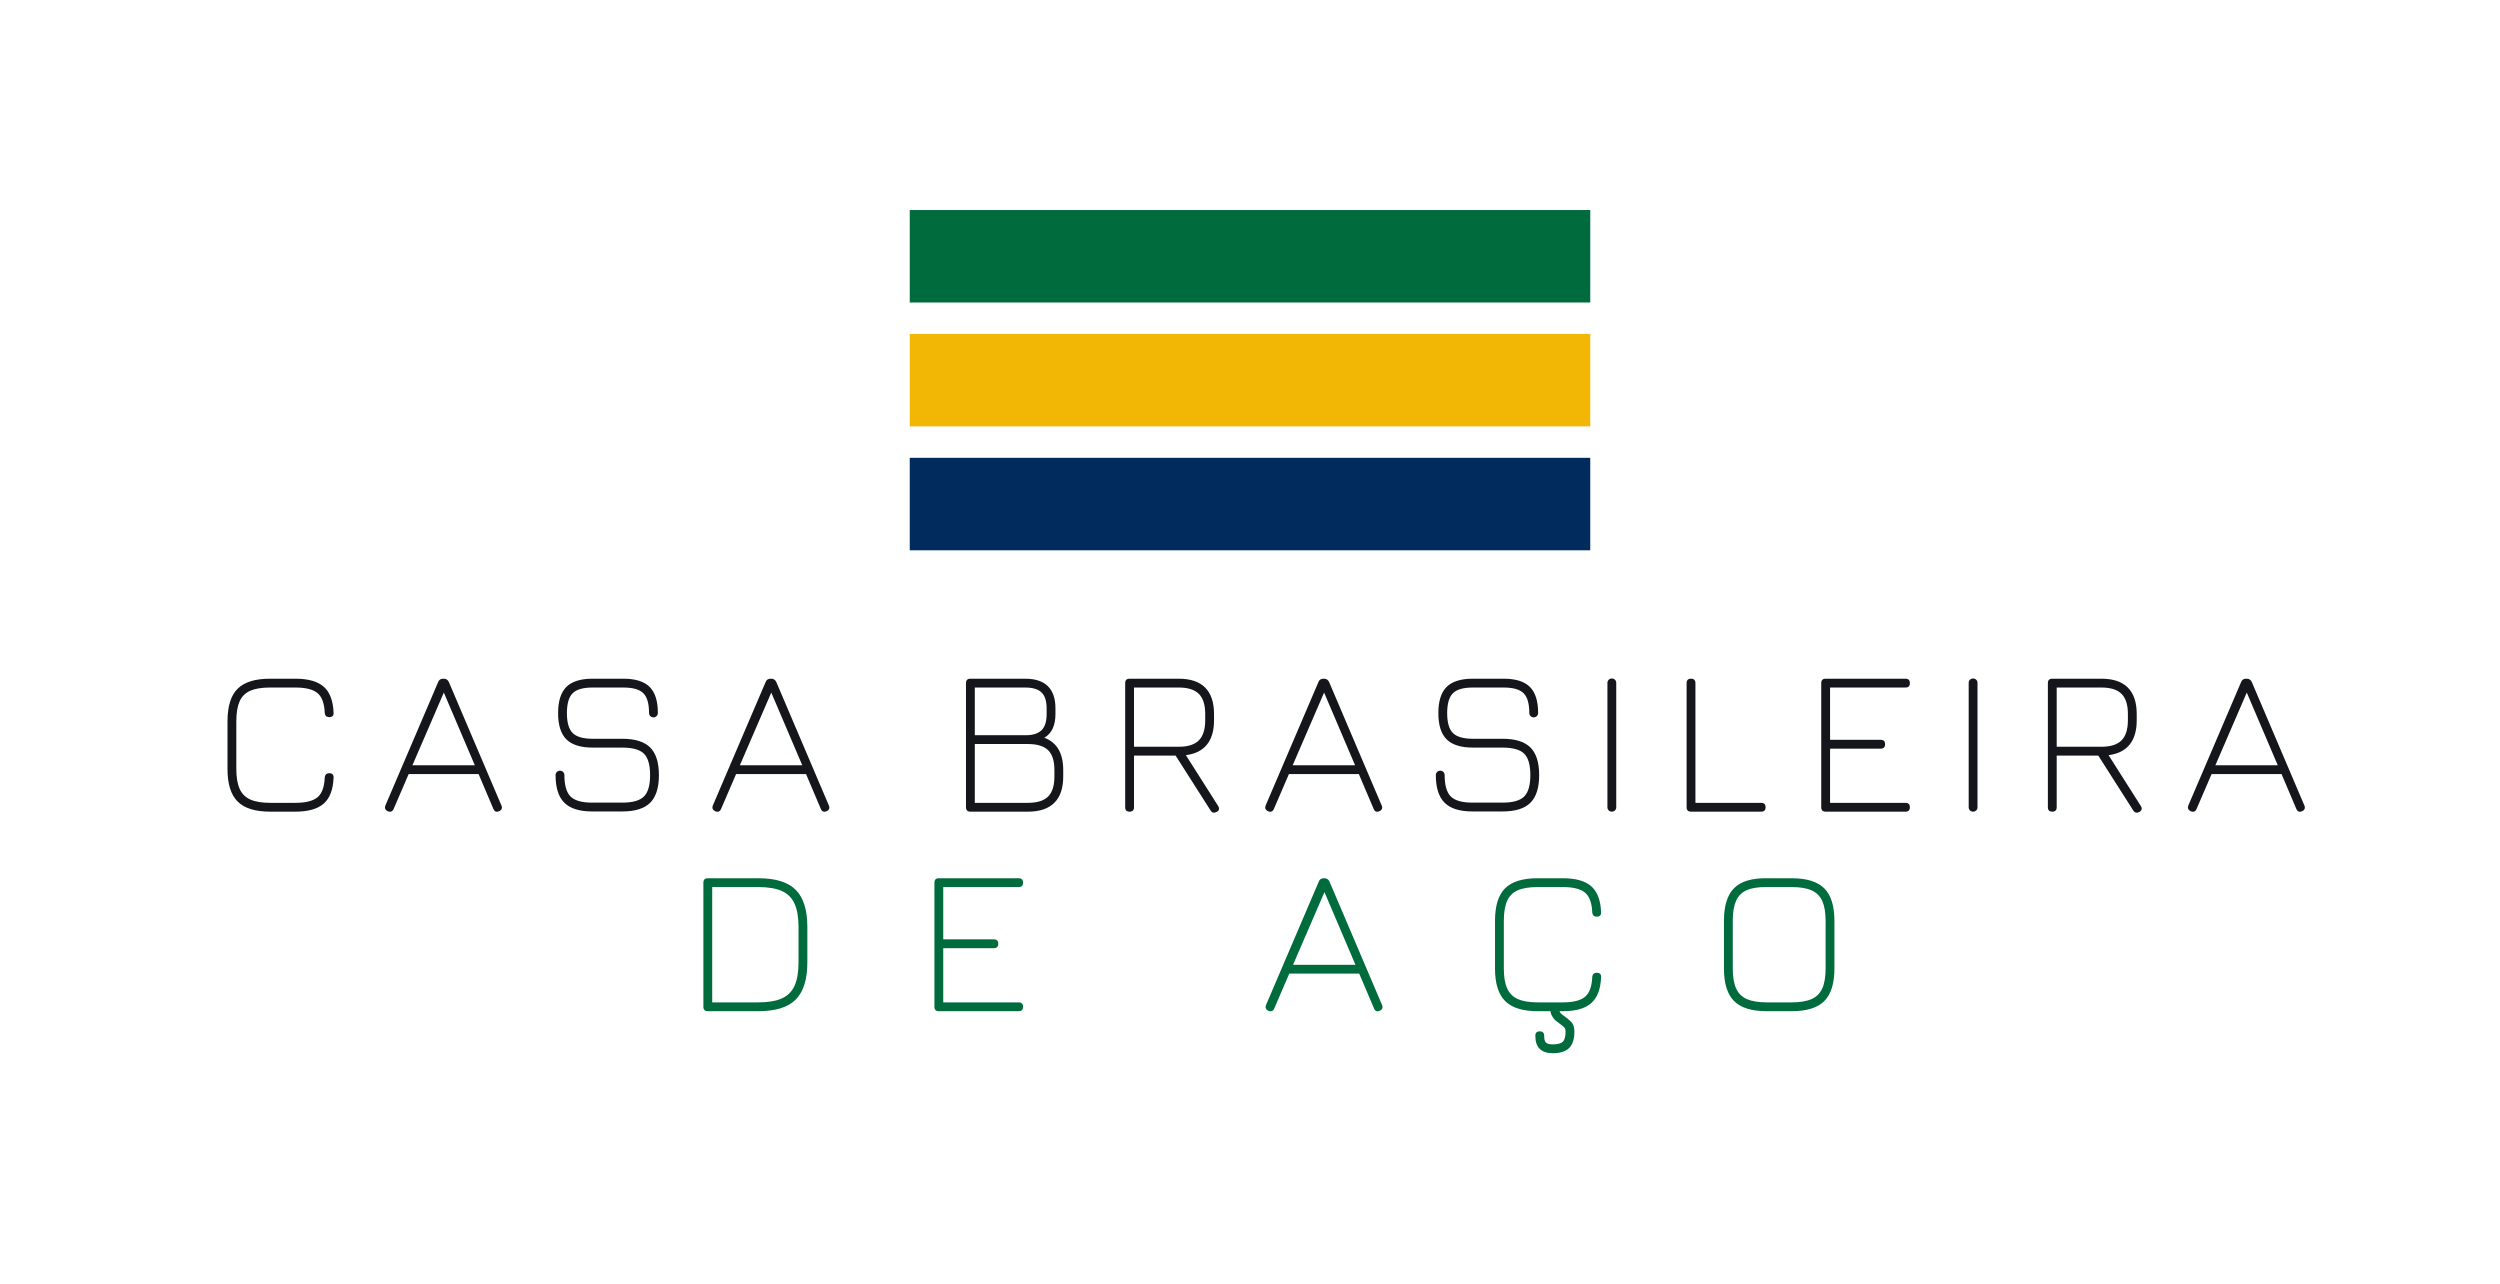
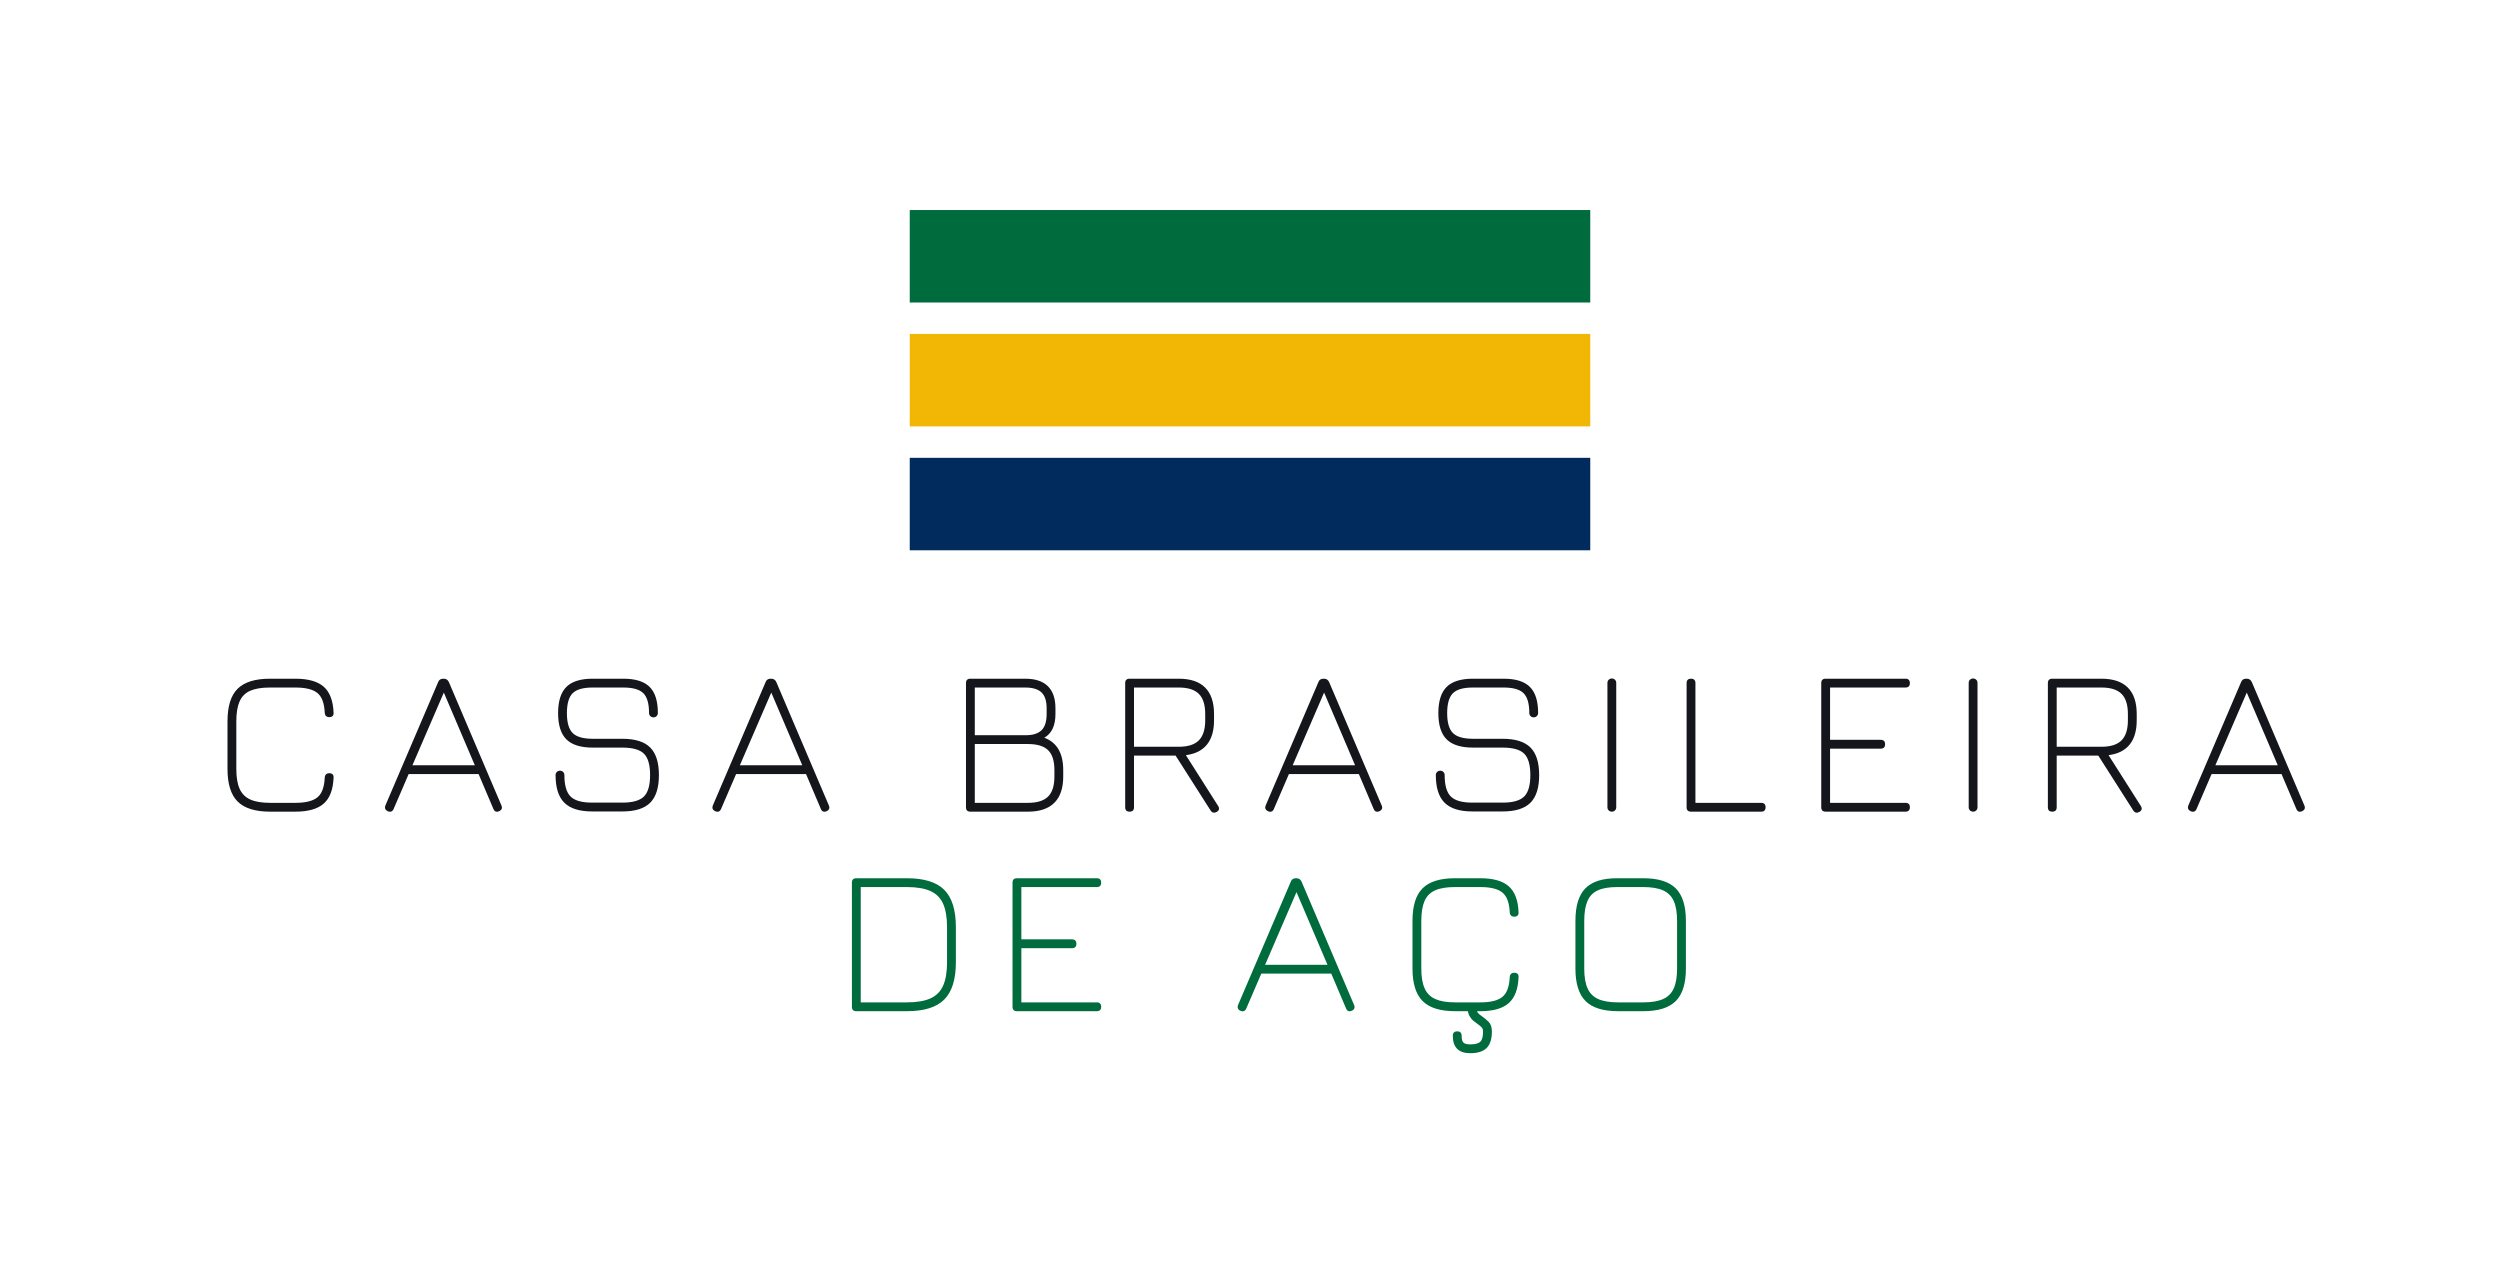
<svg xmlns="http://www.w3.org/2000/svg" width="857" height="440" viewBox="0 0 857 440">
  <rect x="311.86" y="72.00" width="233.28" height="31.70" fill="#006B3C" />
  <rect x="311.86" y="114.47" width="233.28" height="31.70" fill="#F2B705" />
  <rect x="311.86" y="156.94" width="233.28" height="31.70" fill="#002B5C" />
  <path d="M92.602 278.237Q84.934 278.237 81.46 274.763Q77.986 271.289 77.986 263.621V247.277Q77.986 239.537 81.46 236.099Q84.934 232.661 92.53 232.661H101.242Q107.83 232.661 110.962 235.397Q114.094 238.133 114.346 244.253Q114.418 245.009 114.04 245.423Q113.662 245.837 112.906 245.837Q111.43 245.837 111.322 244.325Q111.106 239.465 108.82 237.575Q106.534 235.685 101.242 235.685H92.53Q88.282 235.685 85.762 236.801Q83.242 237.917 82.126 240.455Q81.01 242.993 81.01 247.277V263.621Q81.01 267.869 82.144 270.407Q83.278 272.945 85.816 274.079Q88.354 275.213 92.602 275.213H101.242Q106.534 275.213 108.82 273.323Q111.106 271.433 111.322 266.573Q111.43 265.061 112.906 265.061Q113.662 265.061 114.04 265.475Q114.418 265.889 114.346 266.645Q114.094 272.729 110.962 275.483Q107.83 278.237 101.242 278.237Z M132.922 278.093Q131.59 277.445 132.13 276.077L150.202 233.813Q150.634 232.661 151.93 232.661H152.146Q153.334 232.661 153.874 233.813L171.874 276.077Q172.486 277.445 171.082 278.093Q169.714 278.669 169.138 277.301L164.062 265.349H140.086L134.938 277.301Q134.362 278.669 132.922 278.093ZM141.382 262.325H162.766L152.146 237.413Z M202.978 278.165Q196.462 278.165 193.456 275.177Q190.45 272.189 190.45 265.709Q190.45 265.061 190.882 264.629Q191.314 264.197 191.962 264.197Q192.61 264.197 193.042 264.629Q193.474 265.061 193.474 265.709Q193.474 270.929 195.58 273.035Q197.686 275.141 202.978 275.141H213.346Q218.638 275.141 220.744 273.035Q222.85 270.929 222.85 265.709Q222.85 260.453 220.744 258.365Q218.638 256.277 213.346 256.277H203.194Q197.002 256.277 194.158 253.451Q191.314 250.625 191.314 244.469Q191.314 238.313 194.14 235.487Q196.966 232.661 203.122 232.661H213.706Q219.862 232.661 222.688 235.469Q225.514 238.277 225.514 244.397Q225.514 245.045 225.082 245.477Q224.65 245.909 224.002 245.909Q223.354 245.909 222.922 245.477Q222.49 245.045 222.49 244.397Q222.49 239.573 220.528 237.629Q218.566 235.685 213.706 235.685H203.122Q198.262 235.685 196.3 237.647Q194.338 239.609 194.338 244.469Q194.338 249.329 196.318 251.291Q198.298 253.253 203.194 253.253H213.346Q219.898 253.253 222.886 256.241Q225.874 259.229 225.874 265.709Q225.874 272.189 222.886 275.177Q219.898 278.165 213.346 278.165Z M245.17 278.093Q243.838 277.445 244.378 276.077L262.45 233.813Q262.882 232.661 264.178 232.661H264.394Q265.582 232.661 266.122 233.813L284.122 276.077Q284.734 277.445 283.33 278.093Q281.962 278.669 281.386 277.301L276.31 265.349H252.334L247.186 277.301Q246.61 278.669 245.17 278.093ZM253.63 262.325H275.014L264.394 237.413Z M332.65 278.237Q331.138 278.237 331.138 276.725V234.173Q331.138 232.661 332.65 232.661H351.442Q356.59 232.661 359.2 235.217Q361.81 237.773 361.81 242.813V244.757Q361.81 250.697 357.994 252.893Q364.474 255.305 364.474 263.981V266.213Q364.474 272.153 361.432 275.195Q358.39 278.237 352.378 278.237ZM334.162 275.213H352.378Q357.13 275.213 359.29 273.053Q361.45 270.893 361.45 266.213V263.981Q361.45 259.265 359.29 257.159Q357.13 255.053 352.378 255.053H334.162ZM334.162 252.029H351.73Q355.258 252.029 357.022 250.337Q358.786 248.645 358.786 244.757V242.813Q358.786 239.069 357.04 237.377Q355.294 235.685 351.442 235.685H334.162Z M417.106 278.309Q416.458 278.669 415.936 278.561Q415.414 278.453 415.018 277.877L402.994 259.013H388.738V276.725Q388.738 278.237 387.226 278.237Q385.714 278.237 385.714 276.725V234.173Q385.714 232.661 387.226 232.661H404.074Q410.086 232.661 413.128 235.703Q416.17 238.745 416.17 244.757V246.917Q416.17 252.245 413.74 255.251Q411.31 258.257 406.522 258.869L417.538 276.221Q418.402 277.553 417.106 278.309ZM388.738 255.989H404.074Q408.79 255.989 410.968 253.793Q413.146 251.597 413.146 246.917V244.757Q413.146 240.041 410.968 237.863Q408.79 235.685 404.074 235.685H388.738Z M434.674 278.093Q433.342 277.445 433.882 276.077L451.954 233.813Q452.386 232.661 453.682 232.661H453.898Q455.086 232.661 455.626 233.813L473.626 276.077Q474.238 277.445 472.834 278.093Q471.466 278.669 470.89 277.301L465.814 265.349H441.838L436.69 277.301Q436.114 278.669 434.674 278.093ZM443.134 262.325H464.518L453.898 237.413Z M504.73 278.165Q498.214 278.165 495.208 275.177Q492.202 272.189 492.202 265.709Q492.202 265.061 492.634 264.629Q493.066 264.197 493.714 264.197Q494.362 264.197 494.794 264.629Q495.226 265.061 495.226 265.709Q495.226 270.929 497.332 273.035Q499.438 275.141 504.73 275.141H515.098Q520.39 275.141 522.496 273.035Q524.602 270.929 524.602 265.709Q524.602 260.453 522.496 258.365Q520.39 256.277 515.098 256.277H504.946Q498.754 256.277 495.91 253.451Q493.066 250.625 493.066 244.469Q493.066 238.313 495.892 235.487Q498.718 232.661 504.874 232.661H515.458Q521.614 232.661 524.44 235.469Q527.266 238.277 527.266 244.397Q527.266 245.045 526.834 245.477Q526.402 245.909 525.754 245.909Q525.106 245.909 524.674 245.477Q524.242 245.045 524.242 244.397Q524.242 239.573 522.28 237.629Q520.318 235.685 515.458 235.685H504.874Q500.014 235.685 498.052 237.647Q496.09 239.609 496.09 244.469Q496.09 249.329 498.07 251.291Q500.05 253.253 504.946 253.253H515.098Q521.65 253.253 524.638 256.241Q527.626 259.229 527.626 265.709Q527.626 272.189 524.638 275.177Q521.65 278.165 515.098 278.165Z M552.538 278.237Q551.89 278.237 551.458 277.805Q551.026 277.373 551.026 276.725V234.101Q551.026 233.453 551.458 233.021Q551.89 232.589 552.538 232.589Q553.186 232.589 553.618 233.021Q554.05 233.453 554.05 234.101V276.725Q554.05 277.373 553.618 277.805Q553.186 278.237 552.538 278.237Z M579.682 278.237Q578.17 278.237 578.17 276.725V234.173Q578.17 232.661 579.682 232.661Q581.194 232.661 581.194 234.173V275.213H603.73Q605.242 275.213 605.242 276.725Q605.242 278.237 603.73 278.237Z M625.834 278.237Q624.322 278.237 624.322 276.725V234.173Q624.322 232.661 625.834 232.661H653.194Q654.706 232.661 654.706 234.173Q654.706 235.685 653.194 235.685H627.346V253.613H644.698Q646.21 253.613 646.21 255.125Q646.21 256.637 644.698 256.637H627.346V275.213H653.194Q654.706 275.213 654.706 276.725Q654.706 278.237 653.194 278.237Z M676.378 278.237Q675.73 278.237 675.298 277.805Q674.866 277.373 674.866 276.725V234.101Q674.866 233.453 675.298 233.021Q675.73 232.589 676.378 232.589Q677.026 232.589 677.458 233.021Q677.89 233.453 677.89 234.101V276.725Q677.89 277.373 677.458 277.805Q677.026 278.237 676.378 278.237Z M733.402 278.309Q732.754 278.669 732.232 278.561Q731.71 278.453 731.314 277.877L719.29 259.013H705.034V276.725Q705.034 278.237 703.522 278.237Q702.01 278.237 702.01 276.725V234.173Q702.01 232.661 703.522 232.661H720.37Q726.382 232.661 729.424 235.703Q732.466 238.745 732.466 244.757V246.917Q732.466 252.245 730.036 255.251Q727.606 258.257 722.818 258.869L733.834 276.221Q734.698 277.553 733.402 278.309ZM705.034 255.989H720.37Q725.086 255.989 727.264 253.793Q729.442 251.597 729.442 246.917V244.757Q729.442 240.041 727.264 237.863Q725.086 235.685 720.37 235.685H705.034Z M750.97 278.093Q749.638 277.445 750.178 276.077L768.25 233.813Q768.682 232.661 769.978 232.661H770.194Q771.382 232.661 771.922 233.813L789.922 276.077Q790.534 277.445 789.13 278.093Q787.762 278.669 787.186 277.301L782.11 265.349H758.134L752.986 277.301Q752.41 278.669 750.97 278.093ZM759.43 262.325H780.814L770.194 237.413Z" fill="#14161C" />
-   <path d="M242.632 346.637Q241.12 346.637 241.12 345.125V302.573Q241.12 301.061 242.632 301.061H259.984Q268.804 301.061 272.782 305.039Q276.76 309.017 276.76 317.837V329.861Q276.76 338.645 272.782 342.641Q268.804 346.637 259.984 346.637ZM244.144 343.613H259.984Q264.988 343.613 268.012 342.263Q271.036 340.913 272.386 337.889Q273.736 334.865 273.736 329.861V317.837Q273.736 312.833 272.386 309.809Q271.036 306.785 268.012 305.435Q264.988 304.085 259.984 304.085H244.144Z M321.832 346.637Q320.32 346.637 320.32 345.125V302.573Q320.32 301.061 321.832 301.061H349.192Q350.704 301.061 350.704 302.573Q350.704 304.085 349.192 304.085H323.344V322.013H340.696Q342.208 322.013 342.208 323.525Q342.208 325.037 340.696 325.037H323.344V343.613H349.192Q350.704 343.613 350.704 345.125Q350.704 346.637 349.192 346.637Z M434.8 346.493Q433.468 345.845 434.008 344.477L452.08 302.213Q452.512 301.061 453.808 301.061H454.024Q455.212 301.061 455.752 302.213L473.752 344.477Q474.364 345.845 472.96 346.493Q471.592 347.069 471.016 345.701L465.94 333.749H441.964L436.816 345.701Q436.24 347.069 434.8 346.493ZM443.26 330.725H464.644L454.024 305.813Z M527.104 346.637Q519.436 346.637 515.962 343.163Q512.488 339.689 512.488 332.021V315.677Q512.488 307.937 515.962 304.499Q519.436 301.061 527.032 301.061H535.744Q542.332 301.061 545.464 303.797Q548.596 306.533 548.848 312.653Q548.92 313.409 548.542 313.823Q548.164 314.237 547.408 314.237Q545.932 314.237 545.824 312.725Q545.608 307.865 543.322 305.975Q541.036 304.085 535.744 304.085H527.032Q522.784 304.085 520.264 305.201Q517.744 306.317 516.628 308.855Q515.512 311.393 515.512 315.677V332.021Q515.512 336.269 516.646 338.807Q517.78 341.345 520.318 342.479Q522.856 343.613 527.104 343.613H535.744Q541.036 343.613 543.322 341.723Q545.608 339.833 545.824 334.973Q545.932 333.461 547.408 333.461Q548.164 333.461 548.542 333.875Q548.92 334.289 548.848 335.045Q548.596 341.129 545.464 343.883Q542.332 346.637 535.744 346.637ZM532.288 361.037Q526.312 361.037 526.312 355.061Q526.312 353.549 527.824 353.549Q529.336 353.549 529.336 355.061Q529.336 356.789 529.948 357.401Q530.56 358.013 532.288 358.013Q534.844 358.013 535.762 357.077Q536.68 356.141 536.68 353.621Q536.68 352.793 536.32 352.307Q535.96 351.821 534.808 351.029Q534.124 350.561 533.332 349.895Q532.54 349.229 531.982 348.185Q531.424 347.141 531.424 345.557Q531.424 344.045 532.936 344.045Q534.448 344.045 534.448 345.557Q534.448 346.529 534.844 347.105Q535.24 347.681 536.464 348.509Q537.436 349.157 538.57 350.273Q539.704 351.389 539.704 353.621Q539.704 357.437 537.922 359.237Q536.14 361.037 532.288 361.037Z M605.584 346.637Q597.916 346.637 594.442 343.163Q590.968 339.689 590.968 332.021V315.677Q590.968 307.937 594.442 304.463Q597.916 300.989 605.512 301.061H614.224Q621.892 301.061 625.366 304.535Q628.84 308.009 628.84 315.677V332.021Q628.84 339.689 625.366 343.163Q621.892 346.637 614.224 346.637ZM605.584 343.613H614.224Q618.472 343.613 621.01 342.479Q623.548 341.345 624.682 338.807Q625.816 336.269 625.816 332.021V315.677Q625.816 311.429 624.682 308.891Q623.548 306.353 621.01 305.219Q618.472 304.085 614.224 304.085H605.512Q601.264 304.049 598.744 305.165Q596.224 306.281 595.108 308.837Q593.992 311.393 593.992 315.677V332.021Q593.992 336.269 595.126 338.807Q596.26 341.345 598.798 342.479Q601.336 343.613 605.584 343.613Z" fill="#006B3C" />
+   <path d="M293.545 346.637Q292.033 346.637 292.033 345.125V302.573Q292.033 301.061 293.545 301.061H310.897Q319.717 301.061 323.695 305.039Q327.673 309.017 327.673 317.837V329.861Q327.673 338.645 323.695 342.641Q319.717 346.637 310.897 346.637ZM295.057 343.613H310.897Q315.901 343.613 318.925 342.263Q321.949 340.913 323.299 337.889Q324.649 334.865 324.649 329.861V317.837Q324.649 312.833 323.299 309.809Q321.949 306.785 318.925 305.435Q315.901 304.085 310.897 304.085H295.057Z M348.607 346.637Q347.095 346.637 347.095 345.125V302.573Q347.095 301.061 348.607 301.061H375.967Q377.479 301.061 377.479 302.573Q377.479 304.085 375.967 304.085H350.119V322.013H367.471Q368.983 322.013 368.983 323.525Q368.983 325.037 367.471 325.037H350.119V343.613H375.967Q377.479 343.613 377.479 345.125Q377.479 346.637 375.967 346.637Z M425.215 346.493Q423.883 345.845 424.423 344.477L442.495 302.213Q442.927 301.061 444.223 301.061H444.439Q445.627 301.061 446.167 302.213L464.167 344.477Q464.779 345.845 463.375 346.493Q462.007 347.069 461.431 345.701L456.355 333.749H432.379L427.231 345.701Q426.655 347.069 425.215 346.493ZM433.675 330.725H455.059L444.439 305.813Z M498.817 346.637Q491.149 346.637 487.675 343.163Q484.201 339.689 484.201 332.021V315.677Q484.201 307.937 487.675 304.499Q491.149 301.061 498.745 301.061H507.457Q514.045 301.061 517.177 303.797Q520.309 306.533 520.561 312.653Q520.633 313.409 520.255 313.823Q519.877 314.237 519.121 314.237Q517.645 314.237 517.537 312.725Q517.321 307.865 515.035 305.975Q512.749 304.085 507.457 304.085H498.745Q494.497 304.085 491.977 305.201Q489.457 306.317 488.341 308.855Q487.225 311.393 487.225 315.677V332.021Q487.225 336.269 488.359 338.807Q489.493 341.345 492.031 342.479Q494.569 343.613 498.817 343.613H507.457Q512.749 343.613 515.035 341.723Q517.321 339.833 517.537 334.973Q517.645 333.461 519.121 333.461Q519.877 333.461 520.255 333.875Q520.633 334.289 520.561 335.045Q520.309 341.129 517.177 343.883Q514.045 346.637 507.457 346.637ZM504.001 361.037Q498.025 361.037 498.025 355.061Q498.025 353.549 499.537 353.549Q501.049 353.549 501.049 355.061Q501.049 356.789 501.661 357.401Q502.273 358.013 504.001 358.013Q506.557 358.013 507.475 357.077Q508.393 356.141 508.393 353.621Q508.393 352.793 508.033 352.307Q507.673 351.821 506.521 351.029Q505.837 350.561 505.045 349.895Q504.253 349.229 503.695 348.185Q503.137 347.141 503.137 345.557Q503.137 344.045 504.649 344.045Q506.161 344.045 506.161 345.557Q506.161 346.529 506.557 347.105Q506.953 347.681 508.177 348.509Q509.149 349.157 510.283 350.273Q511.417 351.389 511.417 353.621Q511.417 357.437 509.635 359.237Q507.853 361.037 504.001 361.037Z M554.671 346.637Q547.003 346.637 543.529 343.163Q540.055 339.689 540.055 332.021V315.677Q540.055 307.937 543.529 304.463Q547.003 300.989 554.599 301.061H563.311Q570.979 301.061 574.453 304.535Q577.927 308.009 577.927 315.677V332.021Q577.927 339.689 574.453 343.163Q570.979 346.637 563.311 346.637ZM554.671 343.613H563.311Q567.559 343.613 570.097 342.479Q572.635 341.345 573.769 338.807Q574.903 336.269 574.903 332.021V315.677Q574.903 311.429 573.769 308.891Q572.635 306.353 570.097 305.219Q567.559 304.085 563.311 304.085H554.599Q550.351 304.049 547.831 305.165Q545.311 306.281 544.195 308.837Q543.079 311.393 543.079 315.677V332.021Q543.079 336.269 544.213 338.807Q545.347 341.345 547.885 342.479Q550.423 343.613 554.671 343.613Z" fill="#006B3C" />
</svg>
